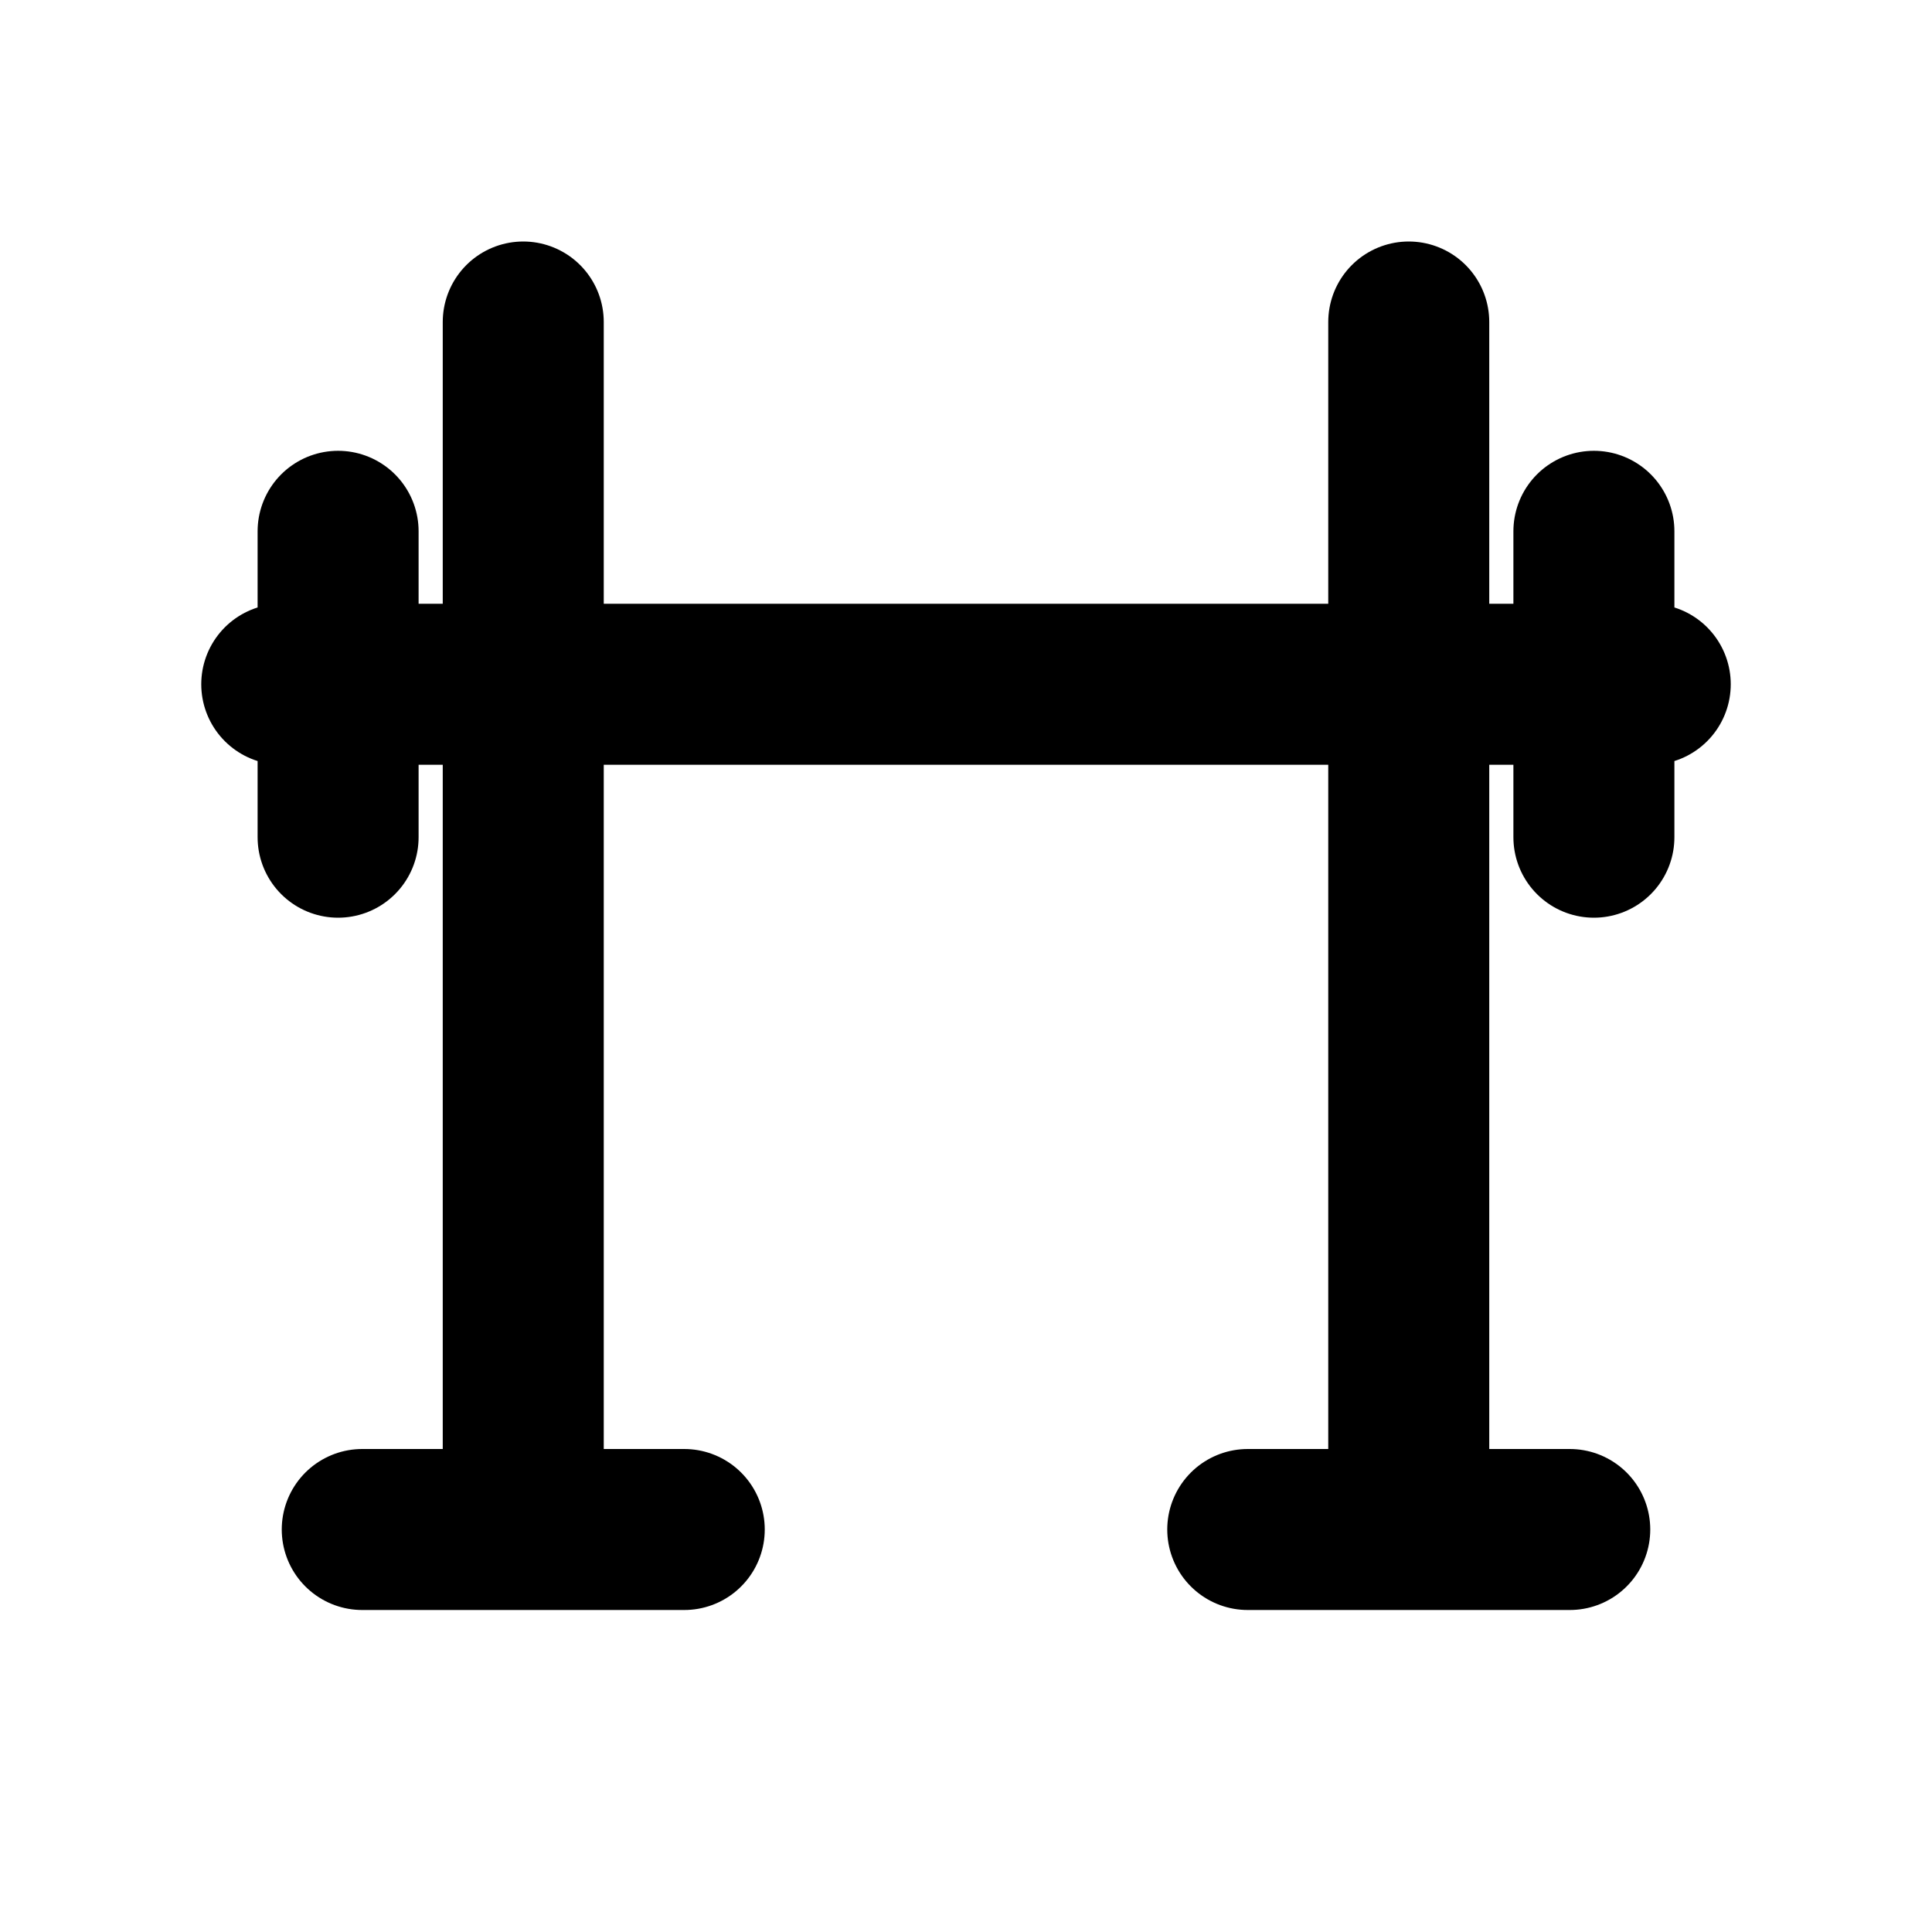
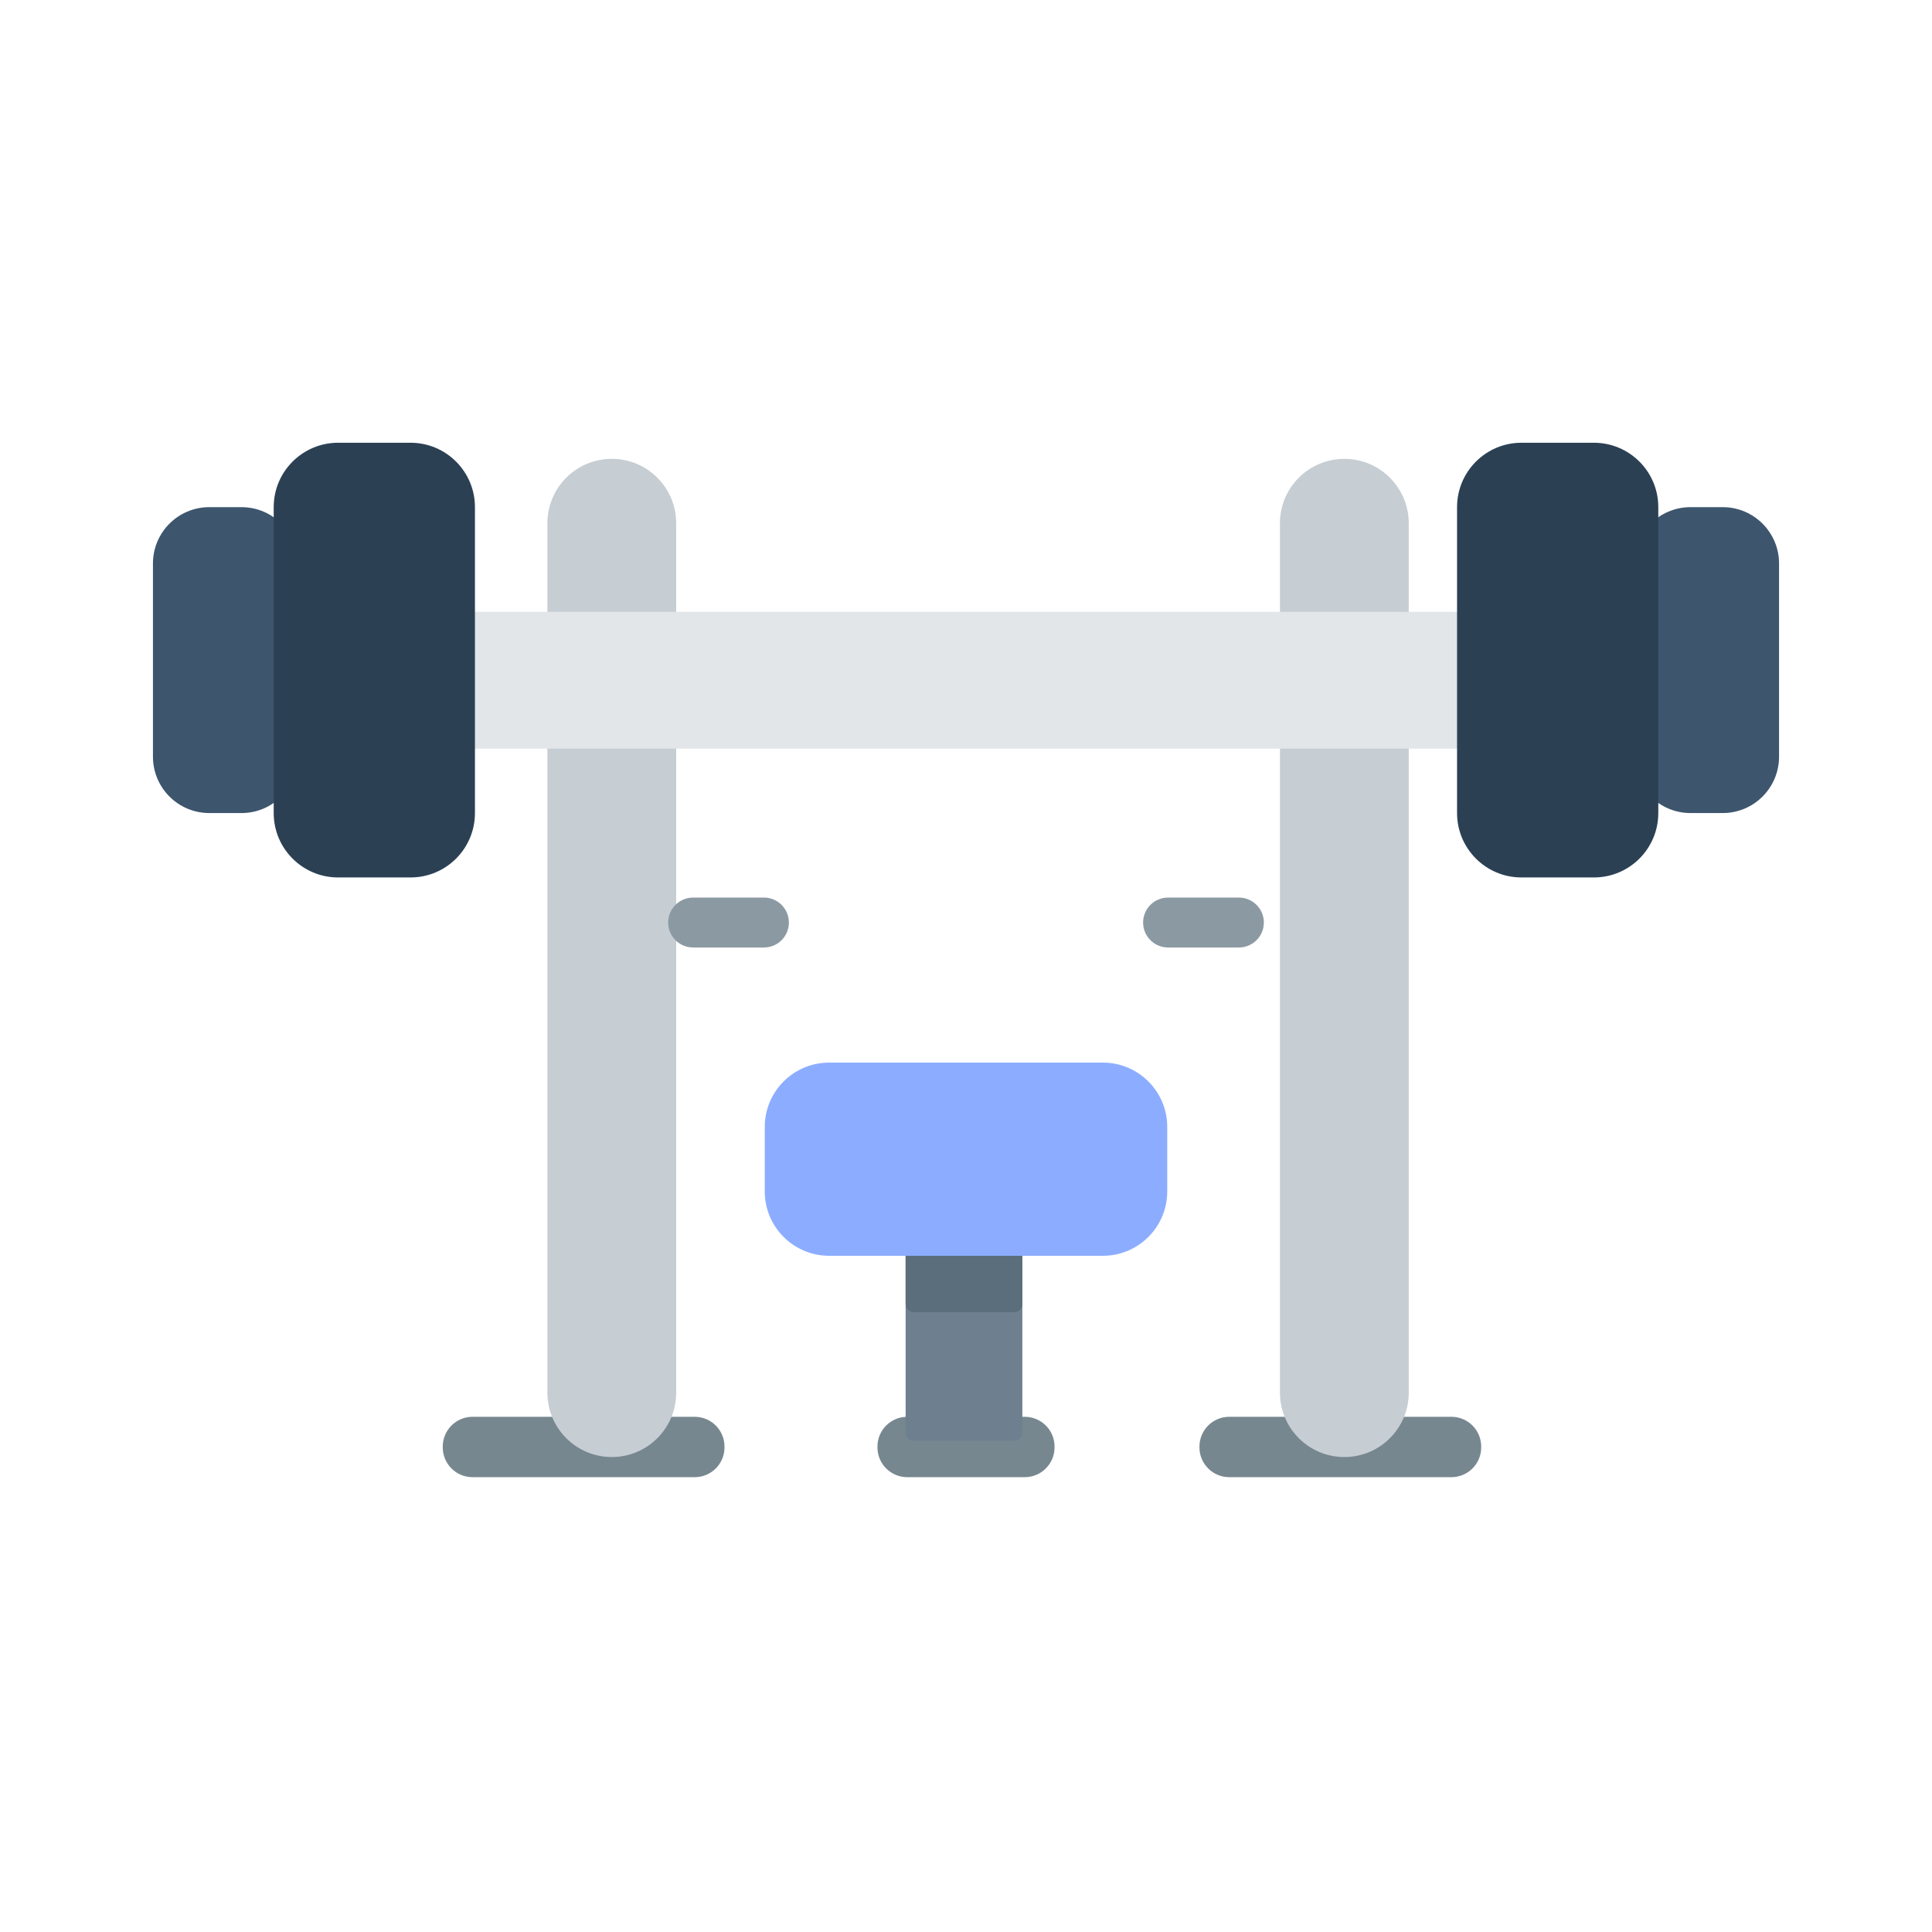
- <svg xmlns="http://www.w3.org/2000/svg" width="28" height="28" viewBox="0 0 24 24">
-   <path d="M6.5,4 v15 M17.5,4 v15 M3.5,8.5 h17 M4.2,6.6 v3.8 M19.8,6.6 v3.8 M4.5,19 h4 M15.5,19 h4" fill="none" stroke="#000000" stroke-width="2" stroke-linecap="round" stroke-linejoin="round" />
+ <svg xmlns="http://www.w3.org/2000/svg" width="24" height="24" viewBox="0 0 24 24">
+   <path d="M5.87,17.6 h2.76 a0.37,0.37 0 0,1 0.37,0.37 v0.01 a0.37,0.37 0 0,1 -0.37,0.37 h-2.76 a0.37,0.37 0 0,1 -0.37,-0.37 v-0.01 a0.37,0.37 0 0,1 0.37,-0.37 Z" fill="#77878F" />
+   <path d="M11.27,17.6 h1.46 a0.37,0.37 0 0,1 0.37,0.37 v0.01 a0.37,0.37 0 0,1 -0.37,0.37 h-1.46 a0.37,0.37 0 0,1 -0.37,-0.37 v-0.01 a0.37,0.37 0 0,1 0.37,-0.37 Z" fill="#77878F" />
+   <path d="M15.27,17.6 h2.76 a0.37,0.37 0 0,1 0.37,0.37 v0.01 a0.37,0.37 0 0,1 -0.37,0.37 h-2.76 a0.37,0.37 0 0,1 -0.37,-0.37 v-0.01 a0.37,0.37 0 0,1 0.37,-0.37 Z" fill="#77878F" />
+   <path d="M11.35,15.4 h1.25 a0.1,0.1 0 0,1 0.1,0.1 v2.3 a0.1,0.1 0 0,1 -0.1,0.1 h-1.25 a0.1,0.1 0 0,1 -0.1,-0.1 v-2.3 a0.1,0.1 0 0,1 0.1,-0.1 Z" fill="#6E8090" />
+   <path d="M11.35,15.4 h1.25 a0.1,0.1 0 0,1 0.1,0.1 v0.7 a0.1,0.1 0 0,1 -0.1,0.1 h-1.25 a0.1,0.1 0 0,1 -0.1,-0.1 v-0.7 a0.1,0.1 0 0,1 0.1,-0.1 Z" fill="#5B6E7C" />
+   <path d="M7.6,5.7 h0 a0.8,0.8 0 0,1 0.8,0.8 v10.8 a0.8,0.8 0 0,1 -0.8,0.8 h-0 a0.8,0.8 0 0,1 -0.8,-0.8 v-10.8 a0.8,0.8 0 0,1 0.8,-0.8 Z" fill="#C6CDD3" />
+   <path d="M16.7,5.7 h0 a0.8,0.8 0 0,1 0.8,0.8 v10.8 a0.8,0.8 0 0,1 -0.8,0.8 h-0 a0.8,0.8 0 0,1 -0.8,-0.8 v-10.8 a0.8,0.8 0 0,1 0.8,-0.8 Z" fill="#C6CDD3" />
+   <path d="M8.61,11.15 h0.88 a0.31,0.31 0 0,1 0.31,0.31 v0 a0.31,0.31 0 0,1 -0.31,0.31 h-0.88 a0.31,0.31 0 0,1 -0.31,-0.31 v-0 a0.31,0.31 0 0,1 0.31,-0.31 Z" fill="#8B99A3" />
+   <path d="M14.51,11.15 h0.88 a0.31,0.31 0 0,1 0.31,0.31 v0 a0.31,0.31 0 0,1 -0.31,0.31 h-0.88 a0.31,0.31 0 0,1 -0.31,-0.31 v-0 a0.31,0.31 0 0,1 0.31,-0.31 Z" fill="#8B99A3" />
+   <path d="M4.7,7.6 h15 a0.1,0.1 0 0,1 0.1,0.1 v1.5 a0.1,0.1 0 0,1 -0.1,0.1 h-15 a0.1,0.1 0 0,1 -0.1,-0.1 v-1.5 a0.1,0.1 0 0,1 0.1,-0.1 Z" fill="#E2E6E9" />
+   <path d="M2.6,6.3 h0.4 a0.7,0.7 0 0,1 0.7,0.7 v2.4 a0.7,0.7 0 0,1 -0.7,0.7 h-0.4 a0.7,0.7 0 0,1 -0.7,-0.7 v-2.4 a0.7,0.7 0 0,1 0.7,-0.7 Z" fill="#3D566E" />
+   <path d="M21,6.3 h0.4 a0.7,0.7 0 0,1 0.7,0.7 v2.4 a0.7,0.7 0 0,1 -0.7,0.7 h-0.4 a0.7,0.7 0 0,1 -0.7,-0.7 v-2.4 a0.7,0.7 0 0,1 0.7,-0.7 Z" fill="#3D566E" />
+   <path d="M4.2,5.5 h0.9 a0.8,0.8 0 0,1 0.8,0.8 v3.8 a0.8,0.8 0 0,1 -0.8,0.8 h-0.9 a0.8,0.8 0 0,1 -0.8,-0.8 v-3.8 a0.8,0.8 0 0,1 0.8,-0.8 Z" fill="#2C4054" />
+   <path d="M18.9,5.5 h0.9 a0.8,0.8 0 0,1 0.8,0.8 v3.8 a0.8,0.8 0 0,1 -0.8,0.8 h-0.9 a0.8,0.8 0 0,1 -0.8,-0.8 v-3.8 a0.8,0.8 0 0,1 0.8,-0.8 Z" fill="#2C4054" />
+   <path d="M10.3,13.2 h3.4 a0.8,0.8 0 0,1 0.8,0.8 v0.8 a0.8,0.8 0 0,1 -0.8,0.8 h-3.4 a0.8,0.8 0 0,1 -0.8,-0.8 v-0.8 a0.8,0.8 0 0,1 0.8,-0.8 Z" fill="#8CADFF" />
</svg>
